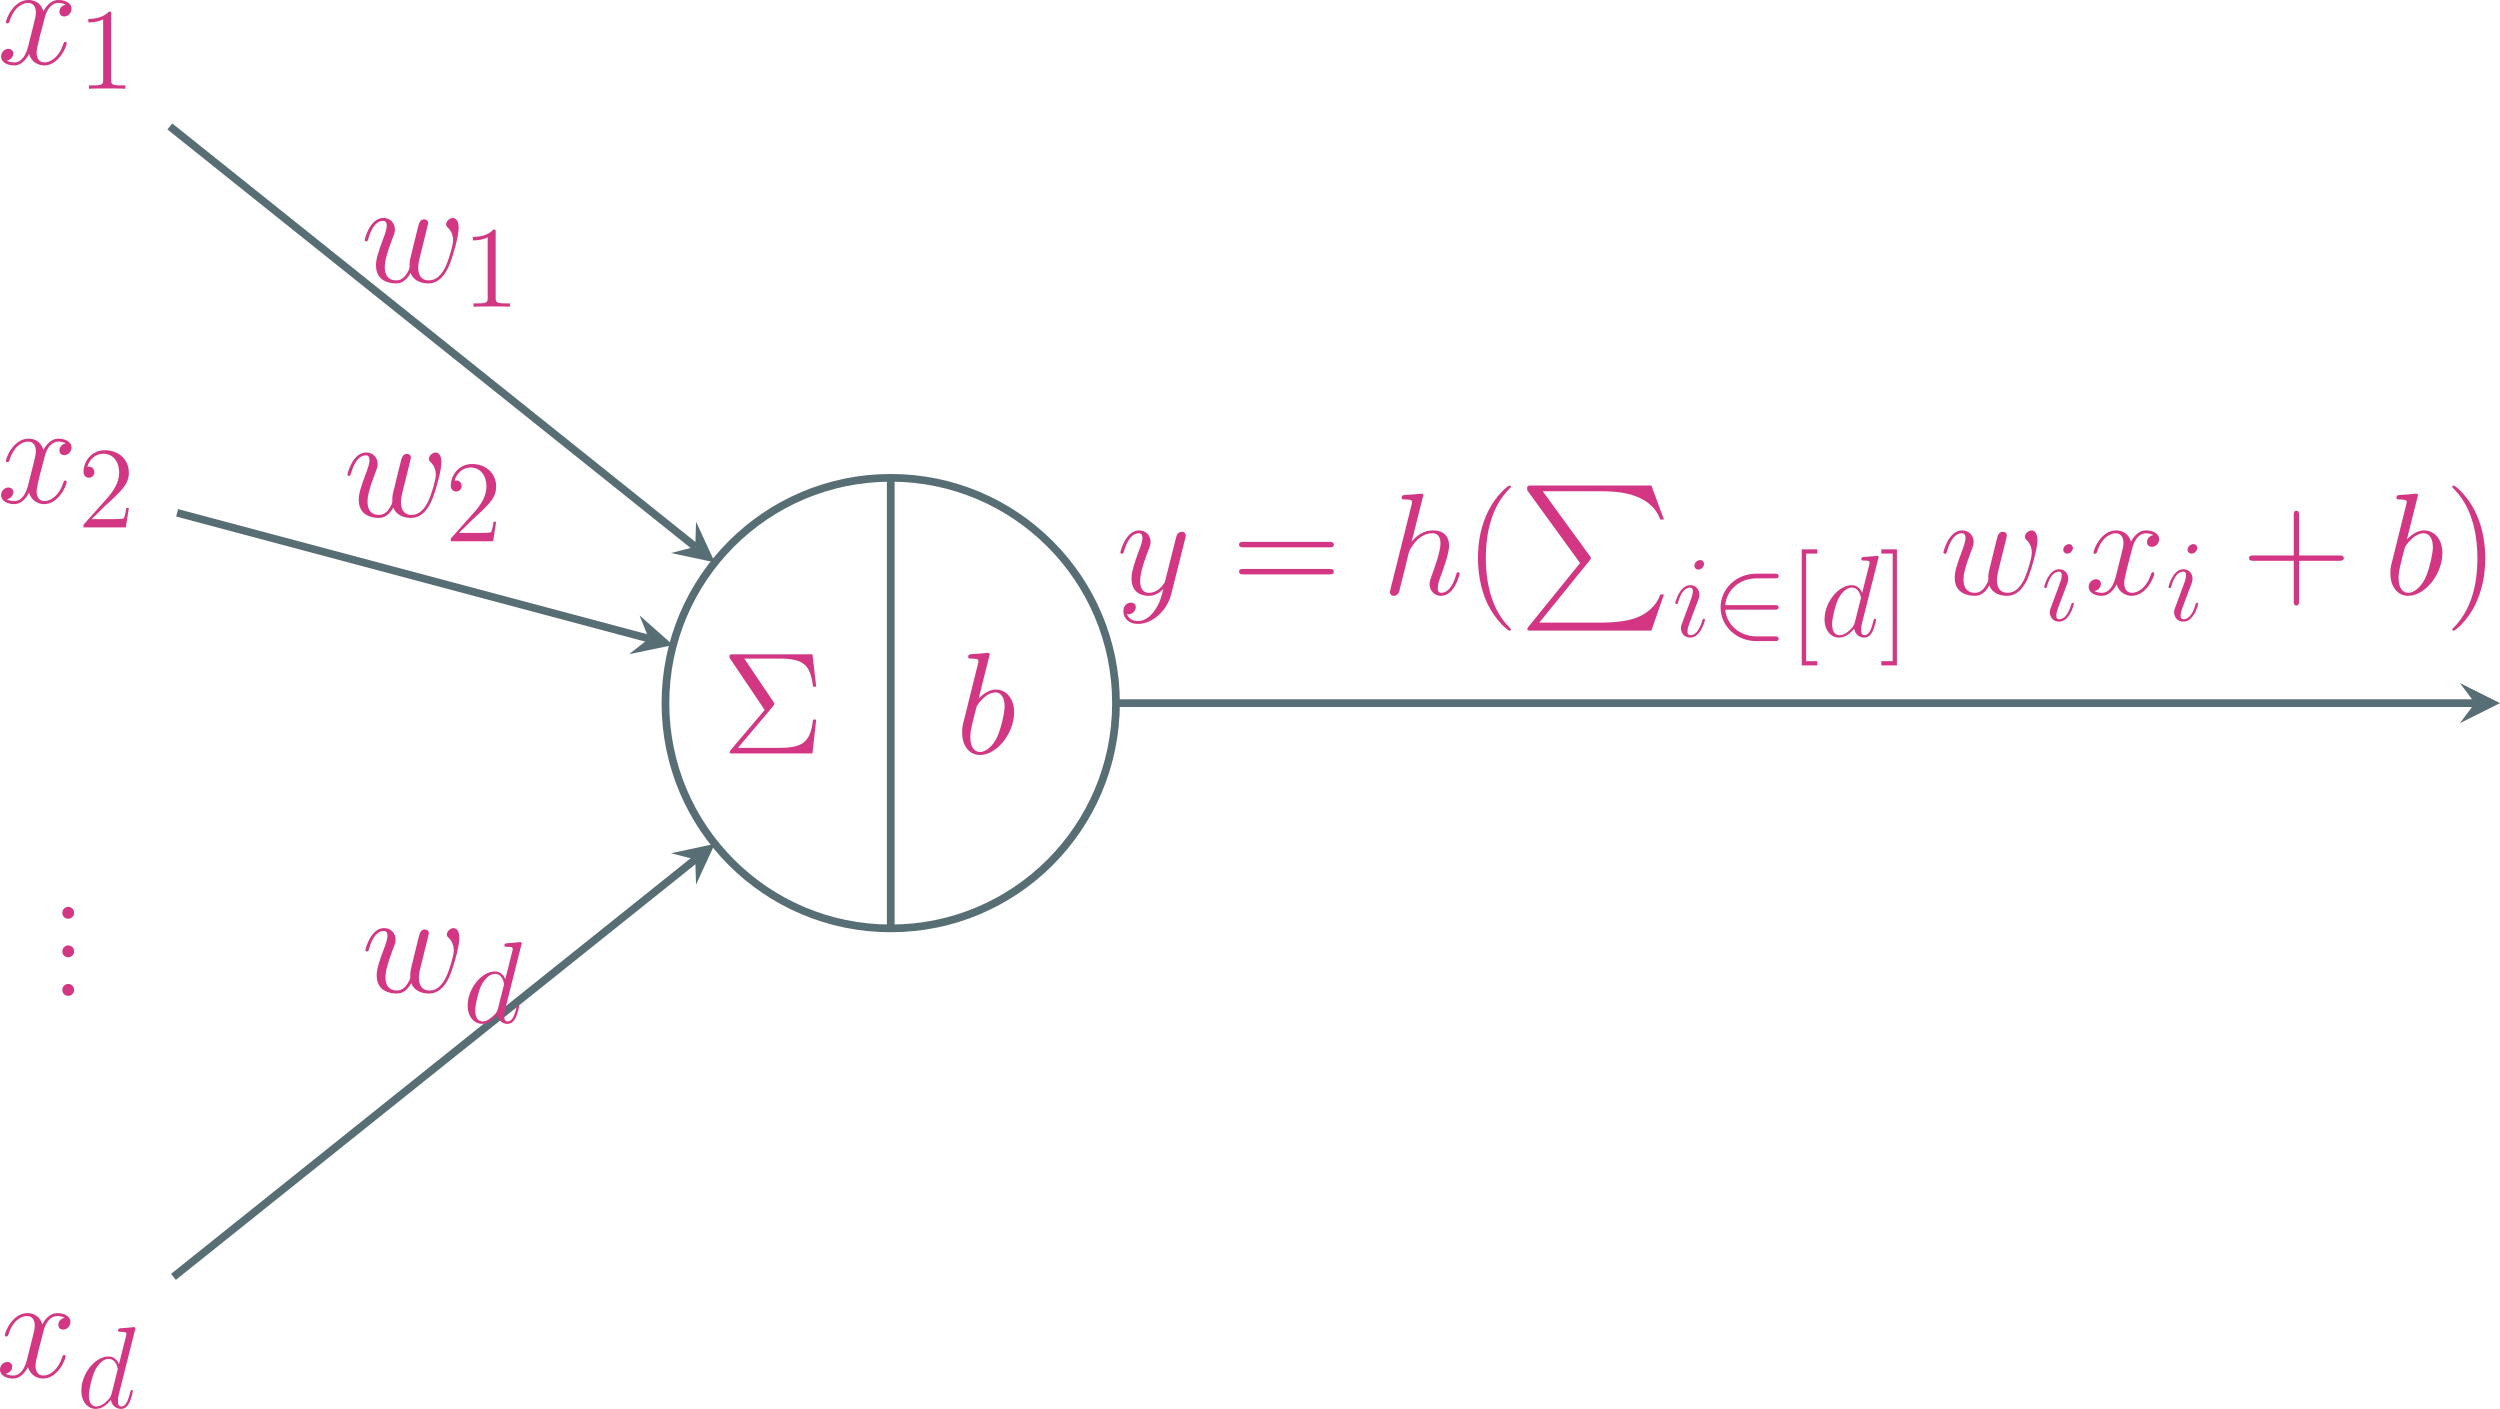
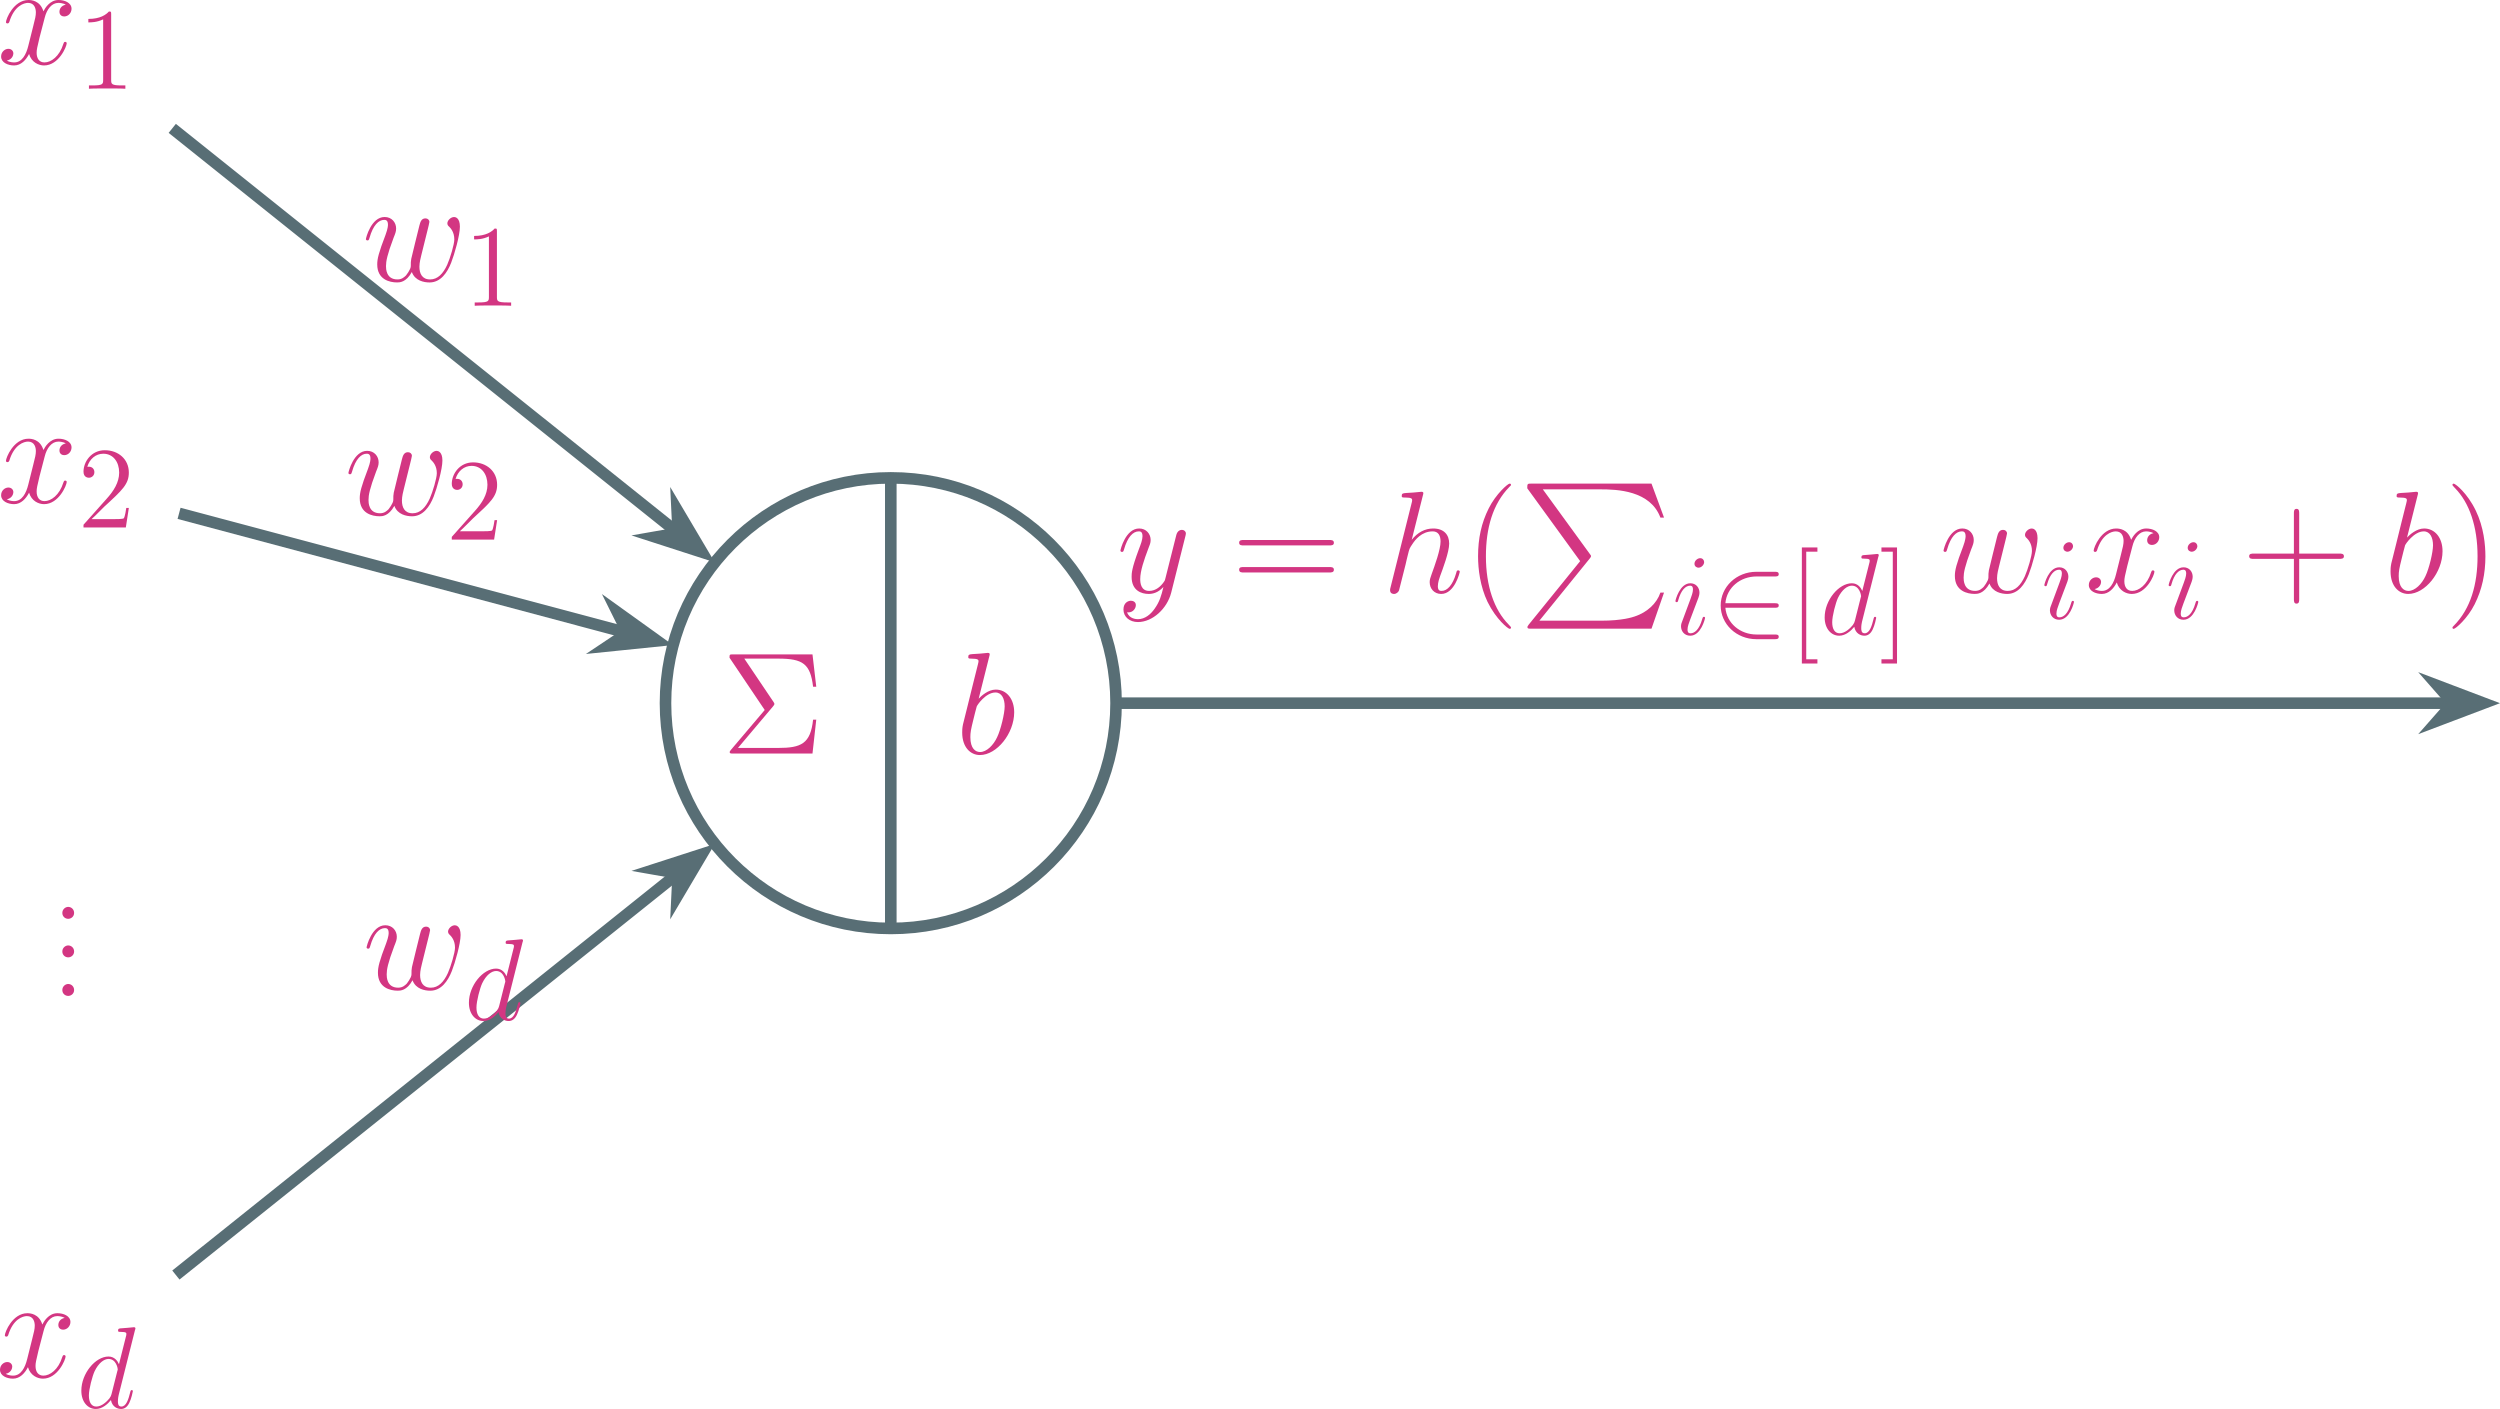
- <svg xmlns="http://www.w3.org/2000/svg" xmlns:xlink="http://www.w3.org/1999/xlink" width="258.477" height="145.666" viewBox="0 0 258.477 145.666" version="1.1" id="svg236">
-   <defs id="defs72">
-     <g id="g70">
+ <svg xmlns="http://www.w3.org/2000/svg" xmlns:xlink="http://www.w3.org/1999/xlink" width="258.46" height="145.665" viewBox="0 0 258.46 145.665" version="1.1" id="svg228">
+   <defs id="defs68">
+     <g id="g66">
      <g id="glyph-0-0" />
      <g id="glyph-0-1">
        <path d="m 7.109,-6.125 c -0.484,0.094 -0.656,0.453 -0.656,0.734 0,0.359 0.281,0.484 0.484,0.484 0.453,0 0.766,-0.391 0.766,-0.797 0,-0.625 -0.719,-0.906 -1.344,-0.906 -0.922,0 -1.422,0.891 -1.562,1.172 C 4.453,-6.562 3.531,-6.609 3.25,-6.609 c -1.531,0 -2.328,1.953 -2.328,2.297 0,0.047 0.047,0.125 0.156,0.125 0.125,0 0.156,-0.094 0.188,-0.141 C 1.766,-6 2.781,-6.312 3.203,-6.312 c 0.688,0 0.812,0.625 0.812,0.984 C 4.016,-5 3.938,-4.656 3.75,-3.938 L 3.234,-1.875 c -0.219,0.906 -0.656,1.719 -1.453,1.719 -0.078,0 -0.453,0 -0.766,-0.188 C 1.562,-0.453 1.688,-0.906 1.688,-1.078 1.688,-1.375 1.453,-1.562 1.172,-1.562 c -0.359,0 -0.75,0.312 -0.75,0.797 0,0.625 0.703,0.922 1.344,0.922 0.719,0 1.234,-0.578 1.547,-1.188 0.25,0.875 1,1.188 1.547,1.188 1.531,0 2.344,-1.969 2.344,-2.297 0,-0.078 -0.062,-0.141 -0.156,-0.141 -0.125,0 -0.141,0.078 -0.188,0.203 -0.406,1.312 -1.281,1.922 -1.953,1.922 -0.531,0 -0.812,-0.391 -0.812,-1 0,-0.328 0.062,-0.562 0.297,-1.562 L 4.922,-4.75 c 0.219,-0.906 0.734,-1.562 1.422,-1.562 0.031,0 0.453,0 0.766,0.188 z m 0,0" id="path3" />
      </g>
      <g id="glyph-0-2">
        <path d="m 3.469,-10.031 c 0.016,-0.062 0.047,-0.156 0.047,-0.234 0,-0.141 -0.156,-0.141 -0.188,-0.141 -0.016,0 -0.547,0.047 -0.828,0.078 -0.25,0.016 -0.469,0.031 -0.75,0.047 -0.359,0.031 -0.453,0.047 -0.453,0.328 0,0.141 0.141,0.141 0.297,0.141 0.766,0 0.766,0.141 0.766,0.281 0,0.109 -0.125,0.547 -0.188,0.812 L 1.812,-7.281 C 1.672,-6.672 0.812,-3.266 0.75,-3 c -0.078,0.375 -0.078,0.625 -0.078,0.828 0,1.531 0.859,2.328 1.828,2.328 1.75,0 3.547,-2.234 3.547,-4.422 0,-1.375 -0.781,-2.344 -1.906,-2.344 -0.781,0 -1.484,0.641 -1.766,0.938 z m -0.953,9.875 c -0.469,0 -1,-0.359 -1,-1.531 0,-0.484 0.047,-0.766 0.312,-1.828 0.047,-0.188 0.281,-1.156 0.344,-1.344 0.031,-0.125 0.922,-1.453 1.938,-1.453 0.656,0 0.953,0.656 0.953,1.438 0,0.719 -0.406,2.422 -0.781,3.188 -0.375,0.812 -1.078,1.531 -1.766,1.531 z m 0,0" id="path6" />
      </g>
      <g id="glyph-0-3">
        <path d="m 5.156,-0.922 c 0.328,0.906 1.266,1.078 1.828,1.078 1.141,0 1.828,-1 2.234,-2.031 0.344,-0.875 0.906,-2.844 0.906,-3.734 0,-0.922 -0.469,-1 -0.594,-1 -0.359,0 -0.703,0.359 -0.703,0.656 0,0.172 0.109,0.281 0.188,0.344 0.141,0.141 0.531,0.547 0.531,1.312 0,0.516 -0.422,1.922 -0.734,2.625 C 8.391,-0.75 7.828,-0.156 7.047,-0.156 c -0.844,0 -1.109,-0.625 -1.109,-1.312 0,-0.438 0.141,-0.969 0.203,-1.219 l 0.625,-2.516 C 6.844,-5.5 6.969,-6.031 6.969,-6.094 c 0,-0.219 -0.172,-0.375 -0.406,-0.375 -0.422,0 -0.531,0.375 -0.625,0.734 -0.141,0.594 -0.781,3.125 -0.844,3.453 -0.047,0.25 -0.047,0.422 -0.047,0.75 0,0.359 -0.484,0.938 -0.5,0.969 -0.172,0.156 -0.406,0.406 -0.875,0.406 -1.188,0 -1.188,-1.125 -1.188,-1.375 0,-0.484 0.109,-1.141 0.781,-2.922 0.188,-0.469 0.266,-0.656 0.266,-0.969 0,-0.625 -0.453,-1.188 -1.188,-1.188 -1.391,0 -1.938,2.172 -1.938,2.297 0,0.047 0.062,0.125 0.156,0.125 0.141,0 0.156,-0.062 0.219,-0.266 0.375,-1.328 0.953,-1.859 1.516,-1.859 0.141,0 0.391,0.016 0.391,0.5 0,0.062 0,0.375 -0.25,1.047 -0.719,1.875 -0.859,2.484 -0.859,3.062 0,1.562 1.281,1.859 2.047,1.859 0.266,0 0.938,0 1.531,-1.078 z m 0,0" id="path9" />
      </g>
      <g id="glyph-0-4">
        <path d="M 3.938,1.688 C 3.547,2.25 2.953,2.766 2.219,2.766 c -0.172,0 -0.906,-0.031 -1.125,-0.719 C 1.141,2.062 1.219,2.062 1.25,2.062 1.688,2.062 2,1.672 2,1.312 2,0.969 1.703,0.859 1.484,0.859 1.25,0.859 0.719,1.031 0.719,1.766 c 0,0.766 0.641,1.297 1.5,1.297 1.5,0 3.016,-1.375 3.438,-3.047 L 7.125,-5.828 C 7.141,-5.906 7.172,-6 7.172,-6.094 c 0,-0.219 -0.188,-0.375 -0.406,-0.375 -0.141,0 -0.453,0.062 -0.578,0.516 l -1.109,4.406 C 5.016,-1.281 5.016,-1.25 4.891,-1.078 4.594,-0.656 4.094,-0.156 3.375,-0.156 c -0.844,0 -0.922,-0.812 -0.922,-1.219 0,-0.859 0.406,-2.016 0.812,-3.094 0.172,-0.438 0.266,-0.641 0.266,-0.953 0,-0.625 -0.453,-1.188 -1.188,-1.188 -1.391,0 -1.938,2.172 -1.938,2.297 0,0.047 0.062,0.125 0.156,0.125 0.141,0 0.156,-0.062 0.219,-0.266 C 1.141,-5.719 1.703,-6.312 2.297,-6.312 c 0.141,0 0.391,0 0.391,0.5 0,0.375 -0.172,0.812 -0.391,1.391 -0.734,1.969 -0.734,2.453 -0.734,2.812 0,1.422 1.016,1.766 1.766,1.766 0.438,0 0.984,-0.141 1.5,-0.703 L 4.844,-0.531 C 4.625,0.359 4.469,0.938 3.938,1.688 Z m 0,0" id="path12" />
      </g>
      <g id="glyph-0-5">
        <path d="m 4.219,-10.031 c 0.016,-0.062 0.047,-0.156 0.047,-0.234 0,-0.141 -0.156,-0.141 -0.188,-0.141 -0.016,0 -0.75,0.062 -0.828,0.078 -0.25,0.016 -0.469,0.031 -0.75,0.047 -0.375,0.031 -0.469,0.047 -0.469,0.328 0,0.141 0.109,0.141 0.328,0.141 0.734,0 0.75,0.141 0.75,0.281 0,0.094 -0.031,0.219 -0.047,0.266 l -2.172,8.688 c -0.062,0.219 -0.062,0.25 -0.062,0.344 0,0.328 0.25,0.391 0.406,0.391 0.25,0 0.453,-0.203 0.516,-0.359 l 0.688,-2.719 C 2.5,-3.25 2.594,-3.562 2.672,-3.906 2.828,-4.531 2.828,-4.547 3.125,-4.984 3.406,-5.422 4.078,-6.312 5.234,-6.312 c 0.594,0 0.812,0.453 0.812,1.047 0,0.844 -0.594,2.469 -0.922,3.375 C 5,-1.531 4.922,-1.328 4.922,-1.062 c 0,0.672 0.469,1.219 1.188,1.219 1.391,0 1.922,-2.219 1.922,-2.297 0,-0.078 -0.062,-0.141 -0.156,-0.141 -0.141,0 -0.156,0.047 -0.219,0.297 C 7.312,-0.781 6.75,-0.156 6.156,-0.156 6,-0.156 5.766,-0.172 5.766,-0.641 5.766,-1.031 5.938,-1.516 6,-1.688 c 0.266,-0.719 0.938,-2.484 0.938,-3.359 0,-0.891 -0.516,-1.562 -1.656,-1.562 -0.859,0 -1.609,0.406 -2.219,1.172 z m 0,0" id="path15" />
      </g>
      <g id="glyph-1-0" />
      <g id="glyph-1-1">
        <path d="m 3.453,-7.688 c 0,-0.281 0,-0.297 -0.234,-0.297 -0.297,0.328 -0.891,0.766 -2.125,0.766 v 0.359 c 0.281,0 0.875,0 1.531,-0.312 v 6.25 c 0,0.438 -0.031,0.578 -1.094,0.578 h -0.375 V 0 c 0.328,-0.031 1.5,-0.031 1.891,-0.031 0.391,0 1.547,0 1.875,0.031 v -0.344 h -0.375 c -1.062,0 -1.094,-0.141 -1.094,-0.578 z m 0,0" id="path19" />
      </g>
      <g id="glyph-1-2">
        <path d="M 5.281,-2.016 H 5.016 c -0.031,0.203 -0.125,0.859 -0.25,1.062 C 4.688,-0.859 4,-0.859 3.641,-0.859 H 1.422 C 1.734,-1.125 2.469,-1.891 2.781,-2.188 c 1.828,-1.672 2.5,-2.297 2.5,-3.484 0,-1.391 -1.094,-2.312 -2.484,-2.312 -1.391,0 -2.203,1.188 -2.203,2.219 0,0.625 0.516,0.625 0.562,0.625 0.25,0 0.562,-0.188 0.562,-0.578 0,-0.328 -0.234,-0.562 -0.562,-0.562 -0.109,0 -0.141,0 -0.172,0.016 0.234,-0.812 0.875,-1.359 1.656,-1.359 1.016,0 1.641,0.844 1.641,1.953 0,1.016 -0.578,1.906 -1.266,2.672 L 0.594,-0.281 V 0 h 4.375 z m 0,0" id="path22" />
      </g>
      <g id="glyph-1-3">
        <path d="M 3,3 V 2.562 H 1.844 V -8.562 H 3 V -9 H 1.391 V 3 Z m 0,0" id="path25" />
      </g>
      <g id="glyph-1-4">
        <path d="M 1.859,-9 H 0.25 v 0.438 H 1.422 V 2.562 H 0.25 V 3 h 1.609 z m 0,0" id="path28" />
      </g>
      <g id="glyph-2-0" />
      <g id="glyph-2-1">
        <path d="m 2.484,-0.609 c 0,-0.375 -0.297,-0.625 -0.609,-0.625 -0.297,0 -0.609,0.25 -0.609,0.625 C 1.266,-0.234 1.562,0 1.875,0 2.172,0 2.484,-0.234 2.484,-0.609 Z m 0,0" id="path32" />
      </g>
      <g id="glyph-3-0" />
      <g id="glyph-3-1">
        <path d="m 6.031,-8.031 c 0.016,-0.047 0.047,-0.109 0.047,-0.172 0,-0.125 -0.125,-0.125 -0.156,-0.125 0,0 -0.594,0.047 -0.656,0.062 C 5.062,-8.25 4.891,-8.234 4.672,-8.219 4.375,-8.203 4.281,-8.188 4.281,-7.969 c 0,0.125 0.094,0.125 0.266,0.125 0.594,0 0.594,0.109 0.594,0.219 0,0.078 -0.016,0.172 -0.031,0.203 L 4.375,-4.5 C 4.25,-4.812 3.922,-5.297 3.297,-5.297 c -1.359,0 -2.812,1.75 -2.812,3.531 0,1.188 0.688,1.891 1.5,1.891 0.672,0 1.234,-0.516 1.562,-0.922 0.125,0.719 0.688,0.922 1.047,0.922 0.359,0 0.656,-0.219 0.859,-0.656 C 5.656,-0.938 5.812,-1.672 5.812,-1.719 c 0,-0.062 -0.047,-0.109 -0.109,-0.109 -0.109,0 -0.125,0.062 -0.172,0.25 C 5.359,-0.875 5.125,-0.125 4.625,-0.125 c -0.344,0 -0.359,-0.312 -0.359,-0.547 0,-0.047 0,-0.297 0.078,-0.641 z m -2.422,6.609 c -0.062,0.203 -0.062,0.219 -0.219,0.453 C 3.125,-0.641 2.594,-0.125 2.031,-0.125 c -0.5,0 -0.766,-0.438 -0.766,-1.141 0,-0.672 0.359,-2.016 0.594,-2.516 0.406,-0.844 0.969,-1.266 1.438,-1.266 0.797,0 0.953,0.984 0.953,1.078 0,0.016 -0.031,0.172 -0.047,0.188 z m 0,0" id="path36" />
      </g>
      <g id="glyph-3-2">
        <path d="m 3.391,-1.719 c 0,-0.062 -0.047,-0.109 -0.109,-0.109 -0.109,0 -0.125,0.047 -0.188,0.25 -0.312,1.094 -0.797,1.453 -1.203,1.453 -0.141,0 -0.312,-0.031 -0.312,-0.391 0,-0.328 0.156,-0.688 0.281,-1.047 l 0.844,-2.234 c 0.031,-0.094 0.109,-0.312 0.109,-0.531 0,-0.516 -0.359,-0.969 -0.938,-0.969 -1.109,0 -1.547,1.75 -1.547,1.844 0,0.047 0.047,0.109 0.125,0.109 0.109,0 0.125,-0.047 0.172,-0.219 0.281,-1.016 0.75,-1.484 1.219,-1.484 0.094,0 0.297,0 0.297,0.391 0,0.312 -0.156,0.703 -0.25,0.969 L 1.062,-1.453 c -0.078,0.188 -0.156,0.391 -0.156,0.594 0,0.547 0.375,0.984 0.953,0.984 1.109,0 1.531,-1.75 1.531,-1.844 z m -0.094,-5.766 c 0,-0.188 -0.141,-0.406 -0.406,-0.406 -0.281,0 -0.594,0.266 -0.594,0.578 0,0.297 0.266,0.406 0.406,0.406 0.328,0 0.594,-0.312 0.594,-0.578 z m 0,0" id="path39" />
      </g>
      <g id="glyph-4-0" />
      <g id="glyph-4-1">
        <path d="m 5.312,-4.875 c 0.125,-0.156 0.141,-0.188 0.141,-0.25 0,-0.031 0,-0.062 -0.078,-0.188 l -3.031,-4.5 H 5.875 c 2.531,0 3.297,0.547 3.578,2.906 H 9.781 L 9.391,-10.25 H 1.188 c -0.359,0 -0.375,0 -0.375,0.344 L 4.453,-4.5 0.969,-0.391 C 0.859,-0.25 0.828,-0.203 0.828,-0.156 0.828,0 0.938,0 1.188,0 H 9.391 L 9.781,-3.5 H 9.453 c -0.266,2.484 -1.219,2.922 -3.625,2.922 H 1.688 Z m 0,0" id="path43" />
      </g>
      <g id="glyph-4-2">
        <path d="m 10.125,-4.859 c 0.203,0 0.484,0 0.484,-0.266 0,-0.297 -0.266,-0.297 -0.484,-0.297 H 1.297 c -0.219,0 -0.484,0 -0.484,0.281 0,0.281 0.25,0.281 0.484,0.281 z m 0,2.797 c 0.203,0 0.484,0 0.484,-0.281 C 10.609,-2.625 10.344,-2.625 10.125,-2.625 H 1.297 c -0.219,0 -0.484,0 -0.484,0.266 0,0.297 0.25,0.297 0.484,0.297 z m 0,0" id="path46" />
      </g>
      <g id="glyph-4-3">
        <path d="m 4.875,3.641 c 0,-0.047 0,-0.078 -0.25,-0.328 -1.5,-1.516 -2.344,-3.984 -2.344,-7.047 0,-2.906 0.703,-5.422 2.438,-7.188 C 4.875,-11.062 4.875,-11.078 4.875,-11.125 c 0,-0.094 -0.078,-0.125 -0.141,-0.125 -0.188,0 -1.422,1.078 -2.156,2.547 -0.766,1.516 -1.109,3.125 -1.109,4.969 0,1.328 0.219,3.125 0.984,4.719 0.891,1.812 2.125,2.781 2.281,2.781 0.062,0 0.141,-0.031 0.141,-0.125 z m 0,0" id="path49" />
      </g>
      <g id="glyph-4-4">
        <path d="M 5.984,-3.469 H 10.125 c 0.203,0 0.484,0 0.484,-0.266 0,-0.281 -0.266,-0.281 -0.484,-0.281 H 5.984 V -8.156 c 0,-0.219 0,-0.484 -0.266,-0.484 -0.281,0 -0.281,0.25 -0.281,0.484 v 4.141 H 1.297 c -0.219,0 -0.484,0 -0.484,0.266 0,0.281 0.25,0.281 0.484,0.281 H 5.438 v 4.141 c 0,0.219 0,0.484 0.266,0.484 0.281,0 0.281,-0.25 0.281,-0.484 z m 0,0" id="path52" />
      </g>
      <g id="glyph-4-5">
        <path d="m 4.234,-3.734 c 0,-1.141 -0.156,-3 -1,-4.734 -0.875,-1.812 -2.109,-2.781 -2.281,-2.781 -0.047,0 -0.125,0.031 -0.125,0.125 0,0.047 0,0.062 0.25,0.328 1.5,1.516 2.344,3.984 2.344,7.047 0,2.906 -0.703,5.422 -2.453,7.188 -0.141,0.125 -0.141,0.156 -0.141,0.203 0,0.094 0.078,0.125 0.125,0.125 0.203,0 1.438,-1.078 2.172,-2.547 0.766,-1.531 1.109,-3.156 1.109,-4.953 z m 0,0" id="path55" />
      </g>
      <g id="glyph-5-0" />
      <g id="glyph-5-1">
        <path d="M 6.312,8.016 0.984,14.594 C 0.875,14.75 0.859,14.781 0.859,14.828 0.859,15 0.984,15 1.266,15 H 13.688 l 1.297,-3.734 h -0.375 c -0.375,1.125 -1.375,2.047 -2.656,2.469 -0.234,0.078 -1.266,0.438 -3.484,0.438 h -6.375 L 7.312,7.734 C 7.406,7.609 7.438,7.562 7.438,7.5 7.438,7.438 7.422,7.422 7.328,7.297 L 2.453,0.594 H 8.406 c 1.703,0 5.156,0.109 6.203,2.922 h 0.375 L 13.688,0 H 1.266 C 0.859,0 0.844,0.016 0.844,0.484 Z m 0,0" id="path59" />
      </g>
      <g id="glyph-6-0" />
      <g id="glyph-6-1">
        <path d="M 6.578,-2.766 C 6.781,-2.766 7,-2.766 7,-3 7,-3.234 6.781,-3.234 6.578,-3.234 H 1.484 C 1.625,-4.844 3.016,-6 4.703,-6 h 1.875 C 6.781,-6 7,-6 7,-6.234 c 0,-0.25 -0.219,-0.25 -0.422,-0.25 H 4.688 C 2.625,-6.484 1,-4.922 1,-3 1,-1.078 2.625,0.484 4.688,0.484 H 6.578 C 6.781,0.484 7,0.484 7,0.234 7,0 6.781,0 6.578,0 h -1.875 C 3.016,0 1.625,-1.156 1.484,-2.766 Z m 0,0" id="path63" />
      </g>
-       <g id="glyph-7-0" />
-       <g id="glyph-7-1">
-         <path d="M 4.406,0 V -0.328 H 4.062 c -0.938,0 -0.969,-0.109 -0.969,-0.5 V -6.719 c 0,-0.25 0,-0.281 -0.25,-0.281 C 2.188,-6.328 1.266,-6.328 0.938,-6.328 V -6 c 0.203,0 0.828,0 1.375,-0.266 v 5.438 c 0,0.375 -0.031,0.5 -0.984,0.5 H 1 V 0 c 0.359,-0.031 1.281,-0.031 1.703,-0.031 0.422,0 1.328,0 1.703,0.031 z m 0,0" id="path67" />
-       </g>
    </g>
  </defs>
-   <g id="g1293" transform="translate(-175.1249,-178.9826)">
+   <g id="g390" transform="translate(-96.92188,-75.34563)">
+     <g fill="#d33682" fill-opacity="1" id="g74">
+       <use xlink:href="#glyph-0-1" x="96.615" y="81.955" id="use72" width="100%" height="100%" />
+     </g>
    <g fill="#d33682" fill-opacity="1" id="g78">
-       <use xlink:href="#glyph-0-1" x="174.818" y="185.592" id="use76" width="100%" height="100%" />
+       <use xlink:href="#glyph-1-1" x="104.961" y="84.521" id="use76" width="100%" height="100%" />
    </g>
    <g fill="#d33682" fill-opacity="1" id="g82">
-       <use xlink:href="#glyph-1-1" x="183.165" y="188.159" id="use80" width="100%" height="100%" />
+       <use xlink:href="#glyph-0-1" x="96.615" y="127.31" id="use80" width="100%" height="100%" />
    </g>
    <g fill="#d33682" fill-opacity="1" id="g86">
-       <use xlink:href="#glyph-0-1" x="174.818" y="230.947" id="use84" width="100%" height="100%" />
+       <use xlink:href="#glyph-1-2" x="104.961" y="129.876" id="use84" width="100%" height="100%" />
    </g>
    <g fill="#d33682" fill-opacity="1" id="g90">
-       <use xlink:href="#glyph-1-2" x="183.165" y="233.514" id="use88" width="100%" height="100%" />
+       <use xlink:href="#glyph-2-1" x="102.1" y="170.337" id="use88" width="100%" height="100%" />
    </g>
    <g fill="#d33682" fill-opacity="1" id="g94">
-       <use xlink:href="#glyph-2-1" x="180.303" y="273.975" id="use92" width="100%" height="100%" />
+       <use xlink:href="#glyph-2-1" x="102.1" y="174.322" id="use92" width="100%" height="100%" />
    </g>
    <g fill="#d33682" fill-opacity="1" id="g98">
-       <use xlink:href="#glyph-2-1" x="180.303" y="277.96" id="use96" width="100%" height="100%" />
+       <use xlink:href="#glyph-2-1" x="102.1" y="178.308" id="use96" width="100%" height="100%" />
    </g>
    <g fill="#d33682" fill-opacity="1" id="g102">
-       <use xlink:href="#glyph-2-1" x="180.303" y="281.945" id="use100" width="100%" height="100%" />
+       <use xlink:href="#glyph-0-1" x="96.5" y="217.72" id="use100" width="100%" height="100%" />
    </g>
    <g fill="#d33682" fill-opacity="1" id="g106">
-       <use xlink:href="#glyph-0-1" x="174.703" y="321.357" id="use104" width="100%" height="100%" />
+       <use xlink:href="#glyph-3-1" x="104.846" y="220.886" id="use104" width="100%" height="100%" />
    </g>
-     <g fill="#d33682" fill-opacity="1" id="g110">
-       <use xlink:href="#glyph-3-1" x="183.05" y="324.524" id="use108" width="100%" height="100%" />
+     <path fill="none" stroke-width="1.196" stroke-linecap="butt" stroke-linejoin="miter" stroke="#586e75" stroke-opacity="1" stroke-miterlimit="10" d="m 108.33,215.434 c 0,12.867 -10.426,23.293 -23.289,23.293 -12.863,0 -23.293,-10.426 -23.293,-23.293 0,-12.863 10.43,-23.289 23.293,-23.289 12.863,0 23.289,10.426 23.289,23.289 z m 0,0" transform="matrix(1,0,0,-1,103.975,363.477)" id="path108" />
+     <g fill="#d33682" fill-opacity="1" id="g112">
+       <use xlink:href="#glyph-4-1" x="171.529" y="153.249" id="use110" width="100%" height="100%" />
    </g>
-     <path fill="none" stroke-width="0.797" stroke-linecap="butt" stroke-linejoin="miter" stroke="#586e75" stroke-opacity="1" stroke-miterlimit="10" d="m 108.33,215.434 c 0,12.863 -10.426,23.293 -23.289,23.293 -12.863,0 -23.293,-10.43 -23.293,-23.293 0,-12.863 10.43,-23.289 23.293,-23.289 12.863,0 23.289,10.426 23.289,23.289 z m 0,0" transform="matrix(1,0,0,-1,182.178,467.114)" id="path112" />
    <g fill="#d33682" fill-opacity="1" id="g116">
-       <use xlink:href="#glyph-4-1" x="249.732" y="256.886" id="use114" width="100%" height="100%" />
+       <use xlink:href="#glyph-0-2" x="195.726" y="153.249" id="use114" width="100%" height="100%" />
    </g>
-     <g fill="#d33682" fill-opacity="1" id="g120">
-       <use xlink:href="#glyph-0-2" x="273.93" y="256.886" id="use118" width="100%" height="100%" />
+     <path fill="none" stroke-width="1.196" stroke-linecap="butt" stroke-linejoin="miter" stroke="#586e75" stroke-opacity="1" stroke-miterlimit="10" d="M 85.041,238.68 V 192.192" transform="matrix(1,0,0,-1,103.975,363.477)" id="path118" />
+     <path fill="none" stroke-width="1.196" stroke-linecap="butt" stroke-linejoin="miter" stroke="#586e75" stroke-opacity="1" stroke-miterlimit="10" d="M 10.755,274.86 62.826,233.207" transform="matrix(1,0,0,-1,103.975,363.477)" id="path120" />
+     <path fill-rule="nonzero" fill="#586e75" fill-opacity="1" stroke-width="1.196" stroke-linecap="butt" stroke-linejoin="miter" stroke="#586e75" stroke-opacity="1" stroke-miterlimit="10" d="M 6.667,-7.3317e-4 1.93,1.793 3.51,7.41757e-5 1.929,-1.795 Z m 0,0" transform="matrix(0.78085,0.6246,0.6246,-0.78085,164.2947,128.265)" id="path122" />
+     <g fill="#d33682" fill-opacity="1" id="g126">
+       <use xlink:href="#glyph-0-3" x="134.344" y="104.391" id="use124" width="100%" height="100%" />
    </g>
-     <path fill="none" stroke-width="0.797" stroke-linecap="butt" stroke-linejoin="miter" stroke="#586e75" stroke-opacity="1" stroke-miterlimit="10" d="M 85.041,238.68 V 192.192" transform="matrix(1,0,0,-1,182.178,467.114)" id="path122" />
-     <path fill="none" stroke-width="0.797" stroke-linecap="butt" stroke-linejoin="miter" stroke="#586e75" stroke-opacity="1" stroke-miterlimit="10" d="M 10.506,275.059 64.83,231.602" transform="matrix(1,0,0,-1,182.178,467.114)" id="path124" />
-     <path fill-rule="nonzero" fill="#586e75" fill-opacity="1" d="m 249.031,237.129 -1.941,-4.207 -0.082,2.59 -2.508,0.648" id="path126" />
    <g fill="#d33682" fill-opacity="1" id="g130">
-       <use xlink:href="#glyph-0-3" x="212.422" y="208.128" id="use128" width="100%" height="100%" />
+       <use xlink:href="#glyph-1-1" x="144.843" y="106.957" id="use128" width="100%" height="100%" />
    </g>
-     <g fill="#d33682" fill-opacity="1" id="g134">
-       <use xlink:href="#glyph-1-1" x="222.922" y="210.695" id="use132" width="100%" height="100%" />
+     <path fill="none" stroke-width="1.196" stroke-linecap="butt" stroke-linejoin="miter" stroke="#586e75" stroke-opacity="1" stroke-miterlimit="10" d="m 11.459,235.059 46.094,-12.293" transform="matrix(1,0,0,-1,103.975,363.477)" id="path132" />
+     <path fill-rule="nonzero" fill="#586e75" fill-opacity="1" stroke-width="1.196" stroke-linecap="butt" stroke-linejoin="miter" stroke="#586e75" stroke-opacity="1" stroke-miterlimit="10" d="M 6.667,2.03509e-4 1.931,1.794 3.509,-7.62349e-4 1.93,-1.796 Z m 0,0" transform="matrix(0.9662,0.25764,0.25764,-0.9662,158.4259,139.8842)" id="path134" />
+     <g fill="#d33682" fill-opacity="1" id="g138">
+       <use xlink:href="#glyph-0-3" x="132.536" y="128.566" id="use136" width="100%" height="100%" />
    </g>
-     <path fill="none" stroke-width="0.797" stroke-linecap="butt" stroke-linejoin="miter" stroke="#586e75" stroke-opacity="1" stroke-miterlimit="10" d="M 11.259,235.11 60.033,222.102" transform="matrix(1,0,0,-1,182.178,467.114)" id="path136" />
-     <path fill-rule="nonzero" fill="#586e75" fill-opacity="1" d="m 244.715,245.676 -3.469,-3.07 0.965,2.406 -2.035,1.602" id="path138" />
    <g fill="#d33682" fill-opacity="1" id="g142">
-       <use xlink:href="#glyph-0-3" x="210.639" y="232.375" id="use140" width="100%" height="100%" />
+       <use xlink:href="#glyph-1-2" x="143.035" y="131.132" id="use140" width="100%" height="100%" />
    </g>
-     <g fill="#d33682" fill-opacity="1" id="g146">
-       <use xlink:href="#glyph-1-2" x="221.139" y="234.942" id="use144" width="100%" height="100%" />
+     <path fill="none" stroke-width="1.196" stroke-linecap="butt" stroke-linejoin="miter" stroke="#586e75" stroke-opacity="1" stroke-miterlimit="10" d="M 11.13,156.313 62.826,197.665" transform="matrix(1,0,0,-1,103.975,363.477)" id="path144" />
+     <path fill-rule="nonzero" fill="#586e75" fill-opacity="1" stroke-width="1.196" stroke-linecap="butt" stroke-linejoin="miter" stroke="#586e75" stroke-opacity="1" stroke-miterlimit="10" d="M 6.667,8.57149e-4 1.929,1.795 3.51,4.98026e-5 1.93,-1.793 Z m 0,0" transform="matrix(0.78085,-0.6246,-0.6246,-0.78085,164.2947,167.8172)" id="path146" />
+     <g fill="#d33682" fill-opacity="1" id="g150">
+       <use xlink:href="#glyph-0-3" x="134.416" y="177.613" id="use148" width="100%" height="100%" />
    </g>
-     <path fill="none" stroke-width="0.797" stroke-linecap="butt" stroke-linejoin="miter" stroke="#586e75" stroke-opacity="1" stroke-miterlimit="10" d="m 10.881,156.114 53.949,43.156" transform="matrix(1,0,0,-1,182.178,467.114)" id="path148" />
-     <path fill-rule="nonzero" fill="#586e75" fill-opacity="1" d="m 249.031,266.227 -4.531,0.973 2.508,0.645 0.082,2.59" id="path150" />
    <g fill="#d33682" fill-opacity="1" id="g154">
-       <use xlink:href="#glyph-0-3" x="212.494" y="281.549" id="use152" width="100%" height="100%" />
+       <use xlink:href="#glyph-3-1" x="144.915" y="180.779" id="use152" width="100%" height="100%" />
    </g>
-     <g fill="#d33682" fill-opacity="1" id="g158">
-       <use xlink:href="#glyph-3-1" x="222.994" y="284.716" id="use156" width="100%" height="100%" />
+     <path fill="none" stroke-width="1.196" stroke-linecap="butt" stroke-linejoin="miter" stroke="#586e75" stroke-opacity="1" stroke-miterlimit="10" d="m 108.33,215.434 h 137.938" transform="matrix(1,0,0,-1,103.975,363.477)" id="path156" />
+     <path fill-rule="nonzero" fill="#586e75" fill-opacity="1" stroke-width="1.196" stroke-linecap="butt" stroke-linejoin="miter" stroke="#586e75" stroke-opacity="1" stroke-miterlimit="10" d="M 6.667,-0.002 1.932,1.795 3.51,-0.002 1.932,-1.795 Z m 0,0" transform="matrix(1,0,0,-1,347.0287,148.0411)" id="path158" />
+     <g fill="#d33682" fill-opacity="1" id="g162">
+       <use xlink:href="#glyph-0-4" x="212.35" y="136.593" id="use160" width="100%" height="100%" />
    </g>
-     <path fill="none" stroke-width="0.797" stroke-linecap="butt" stroke-linejoin="miter" stroke="#586e75" stroke-opacity="1" stroke-miterlimit="10" d="M 108.33,215.434 H 248.834" transform="matrix(1,0,0,-1,182.178,467.114)" id="path160" />
-     <path fill-rule="nonzero" fill="#586e75" fill-opacity="1" d="m 433.602,251.68 -4.145,-2.074 1.555,2.074 -1.555,2.07" id="path162" />
    <g fill="#d33682" fill-opacity="1" id="g166">
-       <use xlink:href="#glyph-0-4" x="290.553" y="240.43" id="use164" width="100%" height="100%" />
+       <use xlink:href="#glyph-4-2" x="224.216" y="136.593" id="use164" width="100%" height="100%" />
    </g>
    <g fill="#d33682" fill-opacity="1" id="g170">
-       <use xlink:href="#glyph-4-2" x="302.42" y="240.43" id="use168" width="100%" height="100%" />
+       <use xlink:href="#glyph-0-5" x="239.806" y="136.593" id="use168" width="100%" height="100%" />
    </g>
    <g fill="#d33682" fill-opacity="1" id="g174">
-       <use xlink:href="#glyph-0-5" x="318.01" y="240.43" id="use172" width="100%" height="100%" />
+       <use xlink:href="#glyph-4-3" x="248.261" y="136.593" id="use172" width="100%" height="100%" />
    </g>
    <g fill="#d33682" fill-opacity="1" id="g178">
-       <use xlink:href="#glyph-4-3" x="326.465" y="240.43" id="use176" width="100%" height="100%" />
+       <use xlink:href="#glyph-5-1" x="253.972" y="125.342" id="use176" width="100%" height="100%" />
    </g>
    <g fill="#d33682" fill-opacity="1" id="g182">
-       <use xlink:href="#glyph-5-1" x="332.176" y="229.18" id="use180" width="100%" height="100%" />
+       <use xlink:href="#glyph-3-2" x="269.806" y="140.943" id="use180" width="100%" height="100%" />
    </g>
    <g fill="#d33682" fill-opacity="1" id="g186">
-       <use xlink:href="#glyph-3-2" x="348.01" y="244.78" id="use184" width="100%" height="100%" />
+       <use xlink:href="#glyph-6-1" x="273.814" y="140.943" id="use184" width="100%" height="100%" />
    </g>
    <g fill="#d33682" fill-opacity="1" id="g190">
-       <use xlink:href="#glyph-6-1" x="352.018" y="244.78" id="use188" width="100%" height="100%" />
+       <use xlink:href="#glyph-1-3" x="281.814" y="140.943" id="use188" width="100%" height="100%" />
    </g>
    <g fill="#d33682" fill-opacity="1" id="g194">
-       <use xlink:href="#glyph-1-3" x="360.018" y="244.78" id="use192" width="100%" height="100%" />
+       <use xlink:href="#glyph-3-1" x="285.078" y="140.943" id="use192" width="100%" height="100%" />
    </g>
    <g fill="#d33682" fill-opacity="1" id="g198">
-       <use xlink:href="#glyph-3-1" x="363.282" y="244.78" id="use196" width="100%" height="100%" />
+       <use xlink:href="#glyph-1-4" x="291.184" y="140.943" id="use196" width="100%" height="100%" />
    </g>
    <g fill="#d33682" fill-opacity="1" id="g202">
-       <use xlink:href="#glyph-1-4" x="369.388" y="244.78" id="use200" width="100%" height="100%" />
+       <use xlink:href="#glyph-0-3" x="297.446" y="136.593" id="use200" width="100%" height="100%" />
    </g>
    <g fill="#d33682" fill-opacity="1" id="g206">
-       <use xlink:href="#glyph-0-3" x="375.649" y="240.43" id="use204" width="100%" height="100%" />
+       <use xlink:href="#glyph-3-2" x="307.945" y="139.293" id="use204" width="100%" height="100%" />
    </g>
    <g fill="#d33682" fill-opacity="1" id="g210">
-       <use xlink:href="#glyph-3-2" x="386.149" y="243.131" id="use208" width="100%" height="100%" />
+       <use xlink:href="#glyph-0-1" x="312.451" y="136.593" id="use208" width="100%" height="100%" />
    </g>
    <g fill="#d33682" fill-opacity="1" id="g214">
-       <use xlink:href="#glyph-0-1" x="390.655" y="240.43" id="use212" width="100%" height="100%" />
+       <use xlink:href="#glyph-3-2" x="320.797" y="139.293" id="use212" width="100%" height="100%" />
    </g>
    <g fill="#d33682" fill-opacity="1" id="g218">
-       <use xlink:href="#glyph-3-2" x="399.001" y="243.131" id="use216" width="100%" height="100%" />
+       <use xlink:href="#glyph-4-4" x="328.637" y="136.593" id="use216" width="100%" height="100%" />
    </g>
    <g fill="#d33682" fill-opacity="1" id="g222">
-       <use xlink:href="#glyph-4-4" x="406.841" y="240.43" id="use220" width="100%" height="100%" />
+       <use xlink:href="#glyph-0-2" x="343.394" y="136.593" id="use220" width="100%" height="100%" />
    </g>
    <g fill="#d33682" fill-opacity="1" id="g226">
-       <use xlink:href="#glyph-0-2" x="421.598" y="240.43" id="use224" width="100%" height="100%" />
-     </g>
-     <g fill="#d33682" fill-opacity="1" id="g230">
-       <use xlink:href="#glyph-4-5" x="427.843" y="240.43" id="use228" width="100%" height="100%" />
+       <use xlink:href="#glyph-4-5" x="349.639" y="136.593" id="use224" width="100%" height="100%" />
    </g>
  </g>
</svg>
